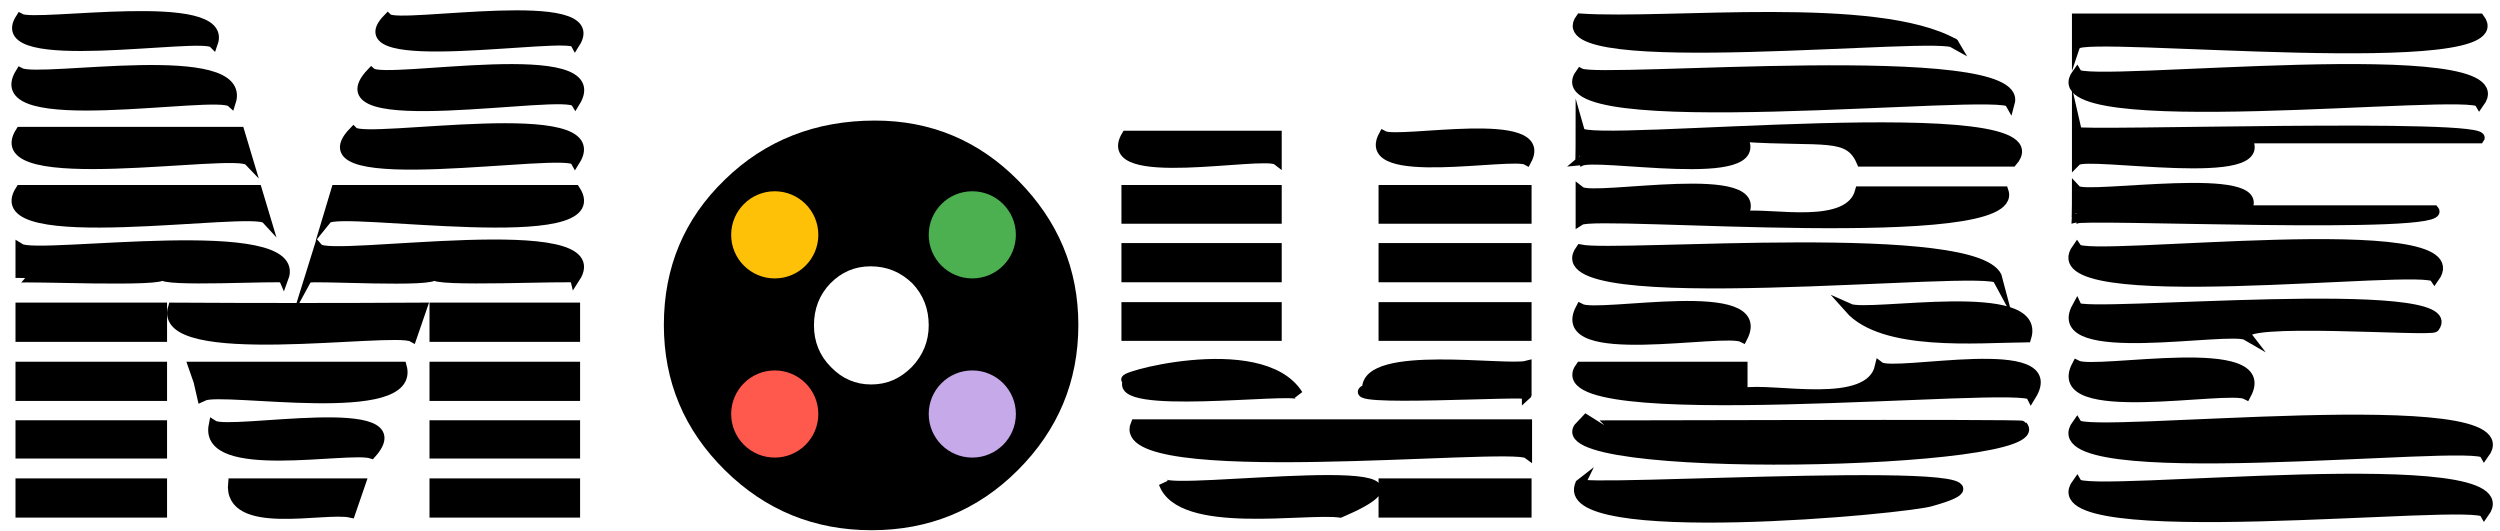
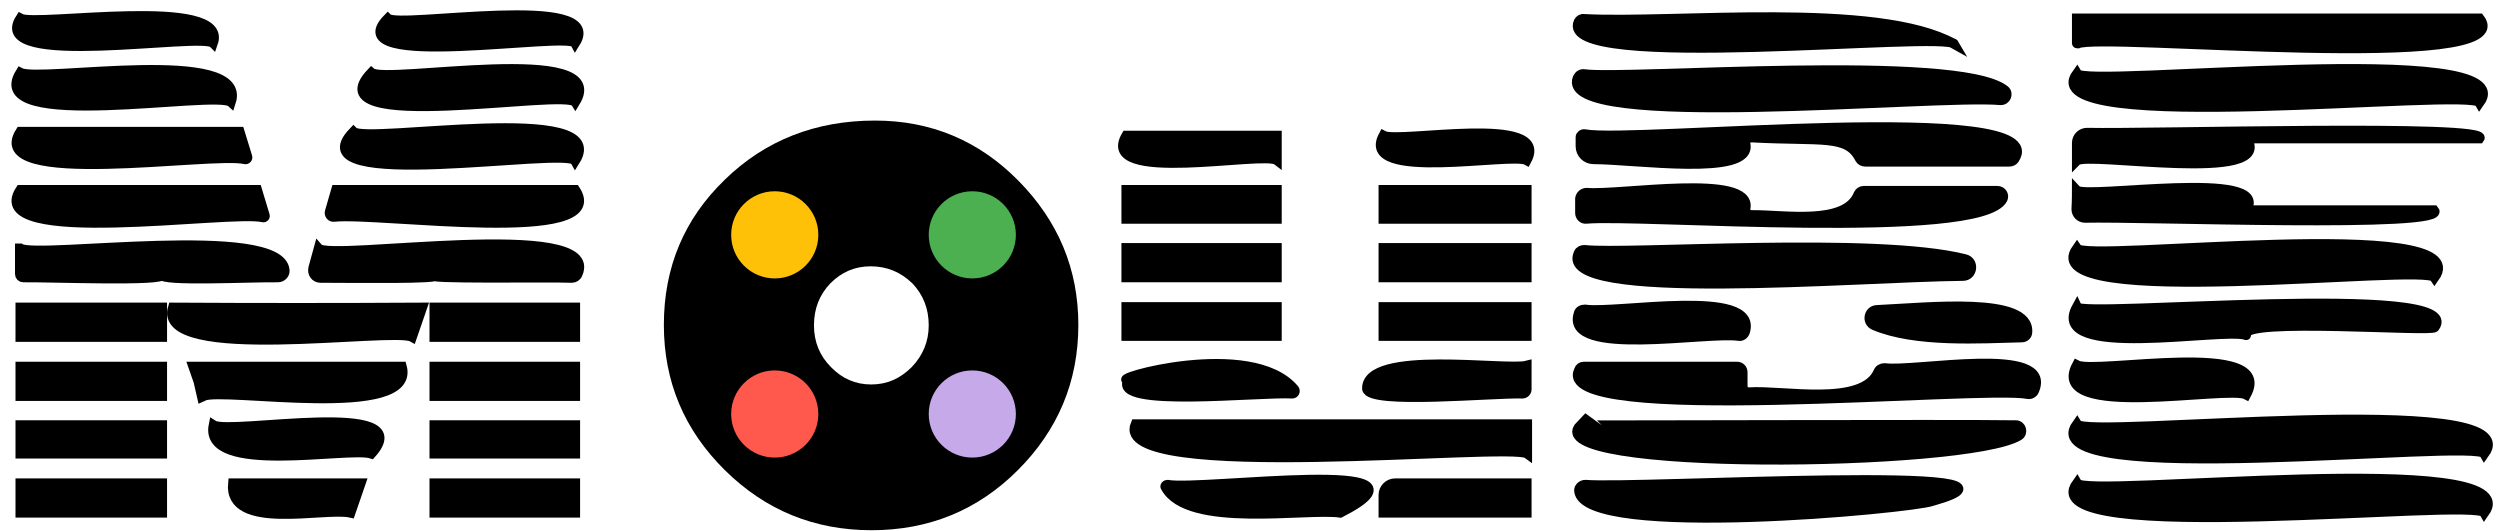
- <svg xmlns="http://www.w3.org/2000/svg" version="1.1" id="Livello_1" x="0px" y="0px" viewBox="0 0 516.3 109.5" style="enable-background:new 0 0 516.3 109.5;" xml:space="preserve">
+ <svg xmlns="http://www.w3.org/2000/svg" version="1.1" id="moulogo" x="0px" y="0px" viewBox="0 0 516.3 109.5" style="enable-background:new 0 0 516.3 109.5;" xml:space="preserve">
  <style type="text/css">
	.moubesvg-letter{stroke:#000000;stroke-width:2;stroke-miterlimit:10;}
	.moubesvg-circle1{fill:#FFC107;}
	.moubesvg-circle2{fill:#4CAF50;}
	.moubesvg-circle3{fill:#FF584C;}
	.moubesvg-circle4{fill:#C6A9E9;}
</style>
  <g>
-     <path class="moubesvg-letter" d="M4.2,3.8C7.4,5.6,47.5-1,44,8.9C41.7,6.6-2.6,14.4,4.2,3.8z M4.2,15c4,2.1,47.3-5.6,43.5,6.1   C44.8,18.5-3.6,27.5,4.2,15z M4.2,27.2h45.3l1.8,6C48.7,30.5-3.7,39.6,4.2,27.2z M4.2,39.2h48.9l1.8,6C52.4,42.5-4,51.8,4.2,39.2z    M4.2,51.3c3.7,2.3,58.9-6,54.4,6.1c-0.2-0.5-25.9,1-25.1-0.7C35,58.4,4.2,57,4.2,57.4C4.2,57.4,4.2,51.3,4.2,51.3z M4.2,63.5h29.3   v6.1H4.2V63.5z M4.2,75.7h29.3v6.1H4.2V75.7z M4.2,87.8h29.3v5.9H4.2V87.8z M4.2,99.8h29.3v6.1H4.2V99.8z M35.7,63.5   c17.6,0.1,33.8,0.1,51.5,0c0,0-2.1,6.1-2.1,6.1C81.3,67.5,32.1,75.2,35.7,63.5z M39.9,75.7H83c3.1,11.3-37,4.2-41,6.1   C42,81.7,39.9,75.7,39.9,75.7z M44.1,87.8c3.3,2.1,42.9-5.6,32.6,5.9C72,92.2,42,98.3,44.1,87.8z M48.1,99.8h26.4l-2.1,6.1   C67.1,104.7,47.1,109.8,48.1,99.8z M65.8,51.3c2.5,2.8,61.4-6.8,53,6.1c-0.1-0.5-30.5,1-29.1-0.7c0.7,1.8-25.5,0.2-25.8,0.7   C63.9,57.4,65.8,51.3,65.8,51.3z M69.4,39.2h49.4c8.3,12.6-49,3.3-51.2,6C67.6,45.2,69.4,39.2,69.4,39.2z M73,27.2   c2.6,2.6,53.6-6.4,45.8,6C117.2,30.2,60.5,40.1,73,27.2z M76.7,15c2.9,2.5,49.8-6.4,42.1,6.1C116.9,18.2,64.3,28,76.7,15z    M80.1,3.8c2.3,2.2,45.4-5.5,38.7,5.1C117.5,6.4,69.3,14.8,80.1,3.8z M89.7,63.5h29.1v6.1H89.7V63.5z M89.7,75.7h29.1v6.1H89.7   V75.7z M89.7,87.8h29.1v5.9H89.7V87.8z M89.7,99.8h29.1v6.1H89.7V99.8z" />
-     <path class="moubesvg-letter" d="M232.6,28h31.1c0,0,0,5.1,0,5.1C261.1,31.1,226.6,38.2,232.6,28z M232.6,39.2h31.1v6h-31.1V39.2z M232.6,51.2   h31.1v6.1h-31.1V51.2z M232.6,63.4h31.1v6h-31.1V63.4z M233,78.5c-4.6,0,27.4-9.3,35.1,3C266.8,80.1,229.1,84.9,233,78.5z    M234.5,87.6h80.9v6.1C312.1,91.3,229.3,100,234.5,87.6z M240.3,99.8c1.5,2.6,65.4-6.3,36.5,6.1   C269.7,104.9,243.8,109.5,240.3,99.8z M282.3,80.3c-0.2-8.2,28.8-3.7,33-4.8c0,0,0,6,0,6C316.3,80.6,274.9,83.3,282.3,80.3z    M285.7,28c3.1,1.7,34.8-4.6,29.6,5.1C312.3,31.4,280.5,37.7,285.7,28z M285.7,39.2h29.6v6h-29.6V39.2z M285.7,51.2h29.6v6.1h-29.6   V51.2z M285.7,63.4h29.6v6h-29.6V63.4z M285.7,99.8h29.6v6.1h-29.6V99.8z" />
-     <path class="moubesvg-letter" d="M326.4,3.8C344.6,5,387.6,0,403.6,9C402,6.2,317.9,15.5,326.4,3.8z M326.4,15.1c4,2.1,91.9-5.7,88.7,6.1   C413.4,18,316.4,28.7,326.4,15.1z M326.4,27.3c1,3.4,101.2-7.7,89.2,6.1c0,0-31.2,0-31.2,0c-2.6-6.1-7.7-4-24.6-5.1   c6.2,10.2-31.1,3-33.5,5.1C326.4,33.4,326.4,27.3,326.4,27.3z M326.4,39.5c2.7,2.1,39.6-5.2,33.5,5.1c5.8-0.8,22,3.1,24.2-5.1   c0,0,29.7,0,29.7,0c4,11.7-84.1,3.9-87.4,6C326.4,45.5,326.4,39.5,326.4,39.5z M326.4,51.5c7.5,1.6,83.4-4.8,86.2,6.1   C410.9,54.4,316.6,65,326.4,51.5z M326.4,63.7c3.7,2,39.4-5.4,33.5,6C356.1,67.7,320.4,75,326.4,63.7z M326.4,75.7h33.5v5.4   c6.2-1.2,26.2,3.8,28.3-5.4c2.9,2.2,38.5-5.7,31.3,6C418,78.5,316.5,89.1,326.4,75.7z M326.4,87.8c0,0.1,91.6-0.3,91.3,0.1   C425.1,96.2,316,98.4,326.4,87.8z M326.4,99.8c-2.8,2.1,102.9-4.8,72.6,3.7C394.8,105.1,320.3,112.1,326.4,99.8z M381.9,63.7   c4,1.8,40-5,36.6,6C408.2,69.8,388.9,71.6,381.9,63.7z" />
-     <path class="moubesvg-letter" d="M428.9,3.8h83.2c9.1,11.9-82.1,2.5-83.2,5.4C428.9,9.1,428.9,3.8,428.9,3.8z M428.9,15.2   c1.7,3.1,92.8-7.3,83.2,6C510.4,18,419.3,28.4,428.9,15.2z M428.9,27.2c0.2,0.9,85.8-1.9,83.2,1.4c0,0-48.1,0-48.1,0   c6.1,9.5-33.1,2.6-35.1,4.6C428.9,33.2,428.9,27.2,428.9,27.2z M428.9,39.3c1.8,1.9,40.6-4.5,35,4.1c0,0,38.8,0,38.8,0   c3.7,4.2-73.9,0.7-73.9,1.8C428.9,45.2,428.9,39.3,428.9,39.3z M428.9,51.3c1.9,3,83.2-7.1,73.9,6   C500.9,54.3,419.6,64.4,428.9,51.3z M428.9,63.4c1,2.3,81-5.3,73.9,4.2c-0.5,1-41.8-2.2-38.8,1.7C460.6,67.3,422.7,74.7,428.9,63.4   z M428.9,75.4c3.8,2,41.3-5.5,35,6.1C460.2,79.5,422.7,87,428.9,75.4z M428.9,87.6c1.8,3.2,94-7.4,84.2,6.1   C511.4,90.5,419.1,101.2,428.9,87.6z M428.9,99.8c1.7,3.2,93.9-7.4,84.2,6.1C511.4,102.7,419.2,113.2,428.9,99.8z" />
+     <path class="moubesvg-letter" d="M4.2,3.8C7.4,5.6,47.5-1,44,8.9C41.7,6.6-2.6,14.4,4.2,3.8z M4.2,15c4,2.1,47.3-5.6,43.5,6.1   C44.8,18.5-3.6,27.5,4.2,15z M4.2,27.2h45.3l1.6,5.2c0.1,0.3-0.2,0.6-0.5,0.5C43.8,31.3-3.3,39,4.2,27.2z M4.2,39.2h48.9l1.6,5.3   c0.1,0.2-0.1,0.5-0.4,0.4C47.7,43.3-3.7,51.3,4.2,39.2z M4.2,51.3c3.5,2.2,53.7-5.2,54.6,4.5c0.1,0.8-0.6,1.5-1.4,1.5   c-5-0.1-24.7,0.9-24-0.6c1.4,1.5-24.1,0.5-28.6,0.6c-0.4,0-0.7-0.3-0.7-0.7V51.3z M4.2,63.5h29.3v6.1H4.2V63.5z M4.2,75.7h29.3v6.1   H4.2V75.7z M4.2,87.8h29.3v5.9H4.2V87.8z M4.2,99.8h29.3v6.1H4.2V99.8z M35.7,63.5c17.6,0.1,33.8,0.1,51.5,0l-2.1,6.1   C81.3,67.5,32.1,75.2,35.7,63.5z M39.9,75.7H83c3.1,11.3-37,4.2-41,6.1C42,81.7,39.9,75.7,39.9,75.7z M44.1,87.8   c3.3,2.1,42.9-5.6,32.6,5.9C72,92.2,42,98.3,44.1,87.8z M48.1,99.8h26.4l-2.1,6.1C67.1,104.7,47.1,109.8,48.1,99.8z M65.8,51.3   c2.4,2.7,58.8-6.4,53.5,5.3c-0.2,0.5-0.7,0.8-1.2,0.8c-4.7-0.2-32.2,0.3-28.3-0.6c2.4,0.9-17.3,0.6-23.6,0.6c-1.1,0-1.8-1-1.5-2.1   L65.8,51.3z M69.4,39.2h49.4c7.7,11.7-40.7,4.6-49.8,5.6c-0.6,0.1-1.1-0.5-0.9-1.1L69.4,39.2z M73,27.2c2.6,2.6,53.6-6.4,45.8,6   C117.2,30.2,60.5,40.1,73,27.2z M76.7,15c2.9,2.5,49.8-6.4,42.1,6.1C116.9,18.2,64.3,28,76.7,15z M80.1,3.8   c2.3,2.2,45.4-5.5,38.7,5.1C117.5,6.4,69.3,14.8,80.1,3.8z M89.7,63.5h29.1v6.1H89.7V63.5z M89.7,75.7h29.1v6.1H89.7V75.7z    M89.7,87.8h29.1v5.9H89.7V87.8z M89.7,99.8h29.1v6.1H89.7V99.8z" />
+     <path class="moubesvg-letter" d="M232.6,28h31.1v5.1C261.1,31.1,226.6,38.2,232.6,28z M232.6,39.2h31.1v6h-31.1V39.2z M232.6,51.2h31.1v6.1   h-31.1V51.2z M232.6,63.4h31.1v6h-31.1V63.4z M233,78.5c-4.5,0,25.4-8.7,34.3,1.9c0.3,0.4,0,0.9-0.4,0.9   C260.1,80.9,229.5,84.3,233,78.5z M234.5,87.6h80.9v6.1C312.1,91.3,229.3,100,234.5,87.6z M241.1,100.1c7.1,1.3,58.8-6,35.7,5.8   c-6.9-1-31.5,3.3-36.1-5.3C240.5,100.4,240.8,100.1,241.1,100.1z M282.3,80.3c-0.2-8.2,28.8-3.7,33-4.8v4.9c0,0.5-0.4,0.9-0.9,0.9   C308.4,81.1,282.8,83.6,282.3,80.3z M285.7,28c3.1,1.7,34.8-4.6,29.6,5.1C312.3,31.4,280.5,37.7,285.7,28z M285.7,39.2h29.6v6   h-29.6V39.2z M285.7,51.2h29.6v6.1h-29.6V51.2z M285.7,63.4h29.6v6h-29.6V63.4z M288.1,99.8h27.2v6.1h-29.6v-3.7   C285.7,100.9,286.8,99.8,288.1,99.8z" />
+     <path class="moubesvg-letter" d="M326,4.5c0.2-0.4,0.7-0.7,1.1-0.6c18.6,1,60.7-3.7,76.5,5.2C402,6.3,321.3,15.1,326,4.5z M327.2,15.3   c8.8,1.2,77.1-4.3,86.8,3.3c0.9,0.7,0.3,2.2-0.9,2.1c-13.5-1.2-91.7,6.5-87.3-4.6C326.1,15.5,326.6,15.2,327.2,15.3z M327.3,27.7   c9.8,1.9,97.2-7.2,88.7,5.2c-0.2,0.3-0.6,0.5-1,0.5h-29.8c-0.4,0-0.9-0.2-1.1-0.6c-2.6-5.1-7.6-3.6-22.4-4.4   c-0.8,0-1.4,0.7-1.2,1.4c1.3,6.7-22.9,3.1-31.4,3.1c-1.5,0-2.7-1.2-2.7-2.7c0-0.7,0-1.3,0-1.9C326.4,28,326.8,27.6,327.3,27.7z    M327.7,39.8c6.7,0.6,34.2-4.1,32.8,3.2c-0.1,0.8,0.4,1.4,1.2,1.4c6.6-0.1,19.5,2.3,22.1-4.3c0.2-0.4,0.6-0.7,1.1-0.7h27.6   c0.9,0,1.5,0.9,1.1,1.7c-4.6,8.7-75.2,3.1-86,4.1c-0.7,0.1-1.3-0.5-1.3-1.2l0-3C326.4,40.3,327,39.8,327.7,39.8z M327.2,51.6   c9,1,60-2.8,78.6,1.9c2,0.5,1.6,3.5-0.4,3.5c-21.7,0.2-84.2,5.6-79.4-4.7C326.2,51.8,326.7,51.6,327.2,51.6z M327.3,63.9   c6.3,1,35.9-4.6,33.1,4.6c-0.2,0.6-0.7,1-1.3,0.9c-6.4-1-36,4.5-33.1-4.6C326.1,64.2,326.7,63.9,327.3,63.9z M327.1,75.7h31.6   c0.7,0,1.2,0.5,1.2,1.2v2.9c0,0.7,0.6,1.2,1.3,1.2c7-0.5,23.5,3.1,26.7-4.2c0.2-0.5,0.7-0.8,1.3-0.8c6.2,0.9,35.1-4.9,30.9,4.7   c-0.2,0.5-0.8,0.8-1.3,0.7c-9.3-1.9-98.6,6.8-92.7-5C326.2,76,326.6,75.7,327.1,75.7z M326.4,87.8c0,0.1,78.6-0.2,89.9,0   c1.2,0,1.6,1.6,0.6,2.2C406,96.5,317,97.4,326.4,87.8z M326.1,101.4c-0.1-0.7,0.6-1.3,1.3-1.3c10.6,0.9,99.8-4.5,71.6,3.4   C395,105,327.1,111.5,326.1,101.4z M387.7,64c10.7-0.5,31.5-2.8,31,4.6c0,0.6-0.5,1.1-1.2,1.1c-8.4,0.2-21.9,1.1-30.4-2.5   C385.4,66.5,385.9,64,387.7,64z" />
+     <path class="moubesvg-letter" d="M428.9,3.8h83.2c8.9,11.6-78,2.9-83,5.2c-0.1,0-0.2,0-0.2-0.1C428.9,7.7,428.9,3.8,428.9,3.8z M428.9,15.2   c1.7,3.1,92.8-7.3,83.2,6C510.4,18,419.3,28.4,428.9,15.2z M428.9,29.5c0-1.2,1-2.1,2.1-2.1c13.3,0.3,83.4-1.8,81.1,1.2H464   c6.1,9.5-33.1,2.6-35.1,4.6V29.5z M428.9,39.3c1.8,1.9,40.6-4.5,35,4.1h38.8c3.4,3.8-60.3,1.3-72.1,1.6c-1,0-1.8-0.8-1.8-1.8   C428.9,41.5,428.9,39.3,428.9,39.3z M428.9,51.3c1.9,3,83.2-7.1,73.9,6C500.9,54.3,419.6,64.4,428.9,51.3z M428.9,63.4   c1,2.3,81-5.3,73.9,4.2c-0.5,1-40.1-2.1-38.9,1.5c0,0.1,0,0.2-0.1,0.1C459.1,67.6,422.8,74.5,428.9,63.4z M428.9,75.4   c3.8,2,41.3-5.5,35,6.1C460.2,79.5,422.7,87,428.9,75.4z M428.9,87.6c1.8,3.2,94-7.4,84.2,6.1C511.4,90.5,419.1,101.2,428.9,87.6z    M428.9,99.8c1.7,3.2,93.9-7.4,84.2,6.1C511.4,102.7,419.2,113.2,428.9,99.8z" />
  </g>
  <g>
-     <path d="M180.7,24.9c11.5,0,21.4,4.1,29.6,12.4c8.2,8.3,12.4,18.2,12.4,29.8c0,11.7-4.2,21.7-12.5,30c-8.3,8.3-18.4,12.4-30.2,12.4   c-11.8,0-21.9-4.1-30.3-12.4c-8.4-8.3-12.6-18.3-12.6-30c0-11.9,4.2-21.9,12.6-30C158,29,168.4,24.9,180.7,24.9z M179.8,55   c-3.3,0-6,1.2-8.3,3.5c-2.3,2.4-3.4,5.3-3.4,8.7c0,3.4,1.2,6.3,3.5,8.6c2.3,2.4,5.1,3.6,8.3,3.6c3.3,0,6-1.2,8.4-3.6   c2.3-2.4,3.5-5.3,3.5-8.6c0-3.4-1.1-6.3-3.4-8.7C186,56.2,183.2,55,179.8,55z" />
+     <path d="M180.7,24.9c11.5,0,21.4,4.1,29.6,12.4c8.2,8.3,12.4,18.2,12.4,29.8c0,11.7-4.2,21.7-12.5,30s-18.4,12.4-30.2,12.4   s-21.9-4.1-30.3-12.4c-8.4-8.3-12.6-18.3-12.6-30c0-11.9,4.2-21.9,12.6-30C158,29,168.4,24.9,180.7,24.9z M179.8,55   c-3.3,0-6,1.2-8.3,3.5c-2.3,2.4-3.4,5.3-3.4,8.7c0,3.4,1.2,6.3,3.5,8.6c2.3,2.4,5.1,3.6,8.3,3.6c3.3,0,6-1.2,8.4-3.6   c2.3-2.4,3.5-5.3,3.5-8.6c0-3.4-1.1-6.3-3.4-8.7C186,56.2,183.2,55,179.8,55z" />
  </g>
  <circle class="moubesvg-circle1" cx="160" cy="48.5" r="9" />
  <circle class="moubesvg-circle2" cx="200.8" cy="48.5" r="9" />
  <circle class="moubesvg-circle3" cx="160" cy="85.5" r="9" />
  <circle class="moubesvg-circle4" cx="200.8" cy="85.5" r="9" />
</svg>
